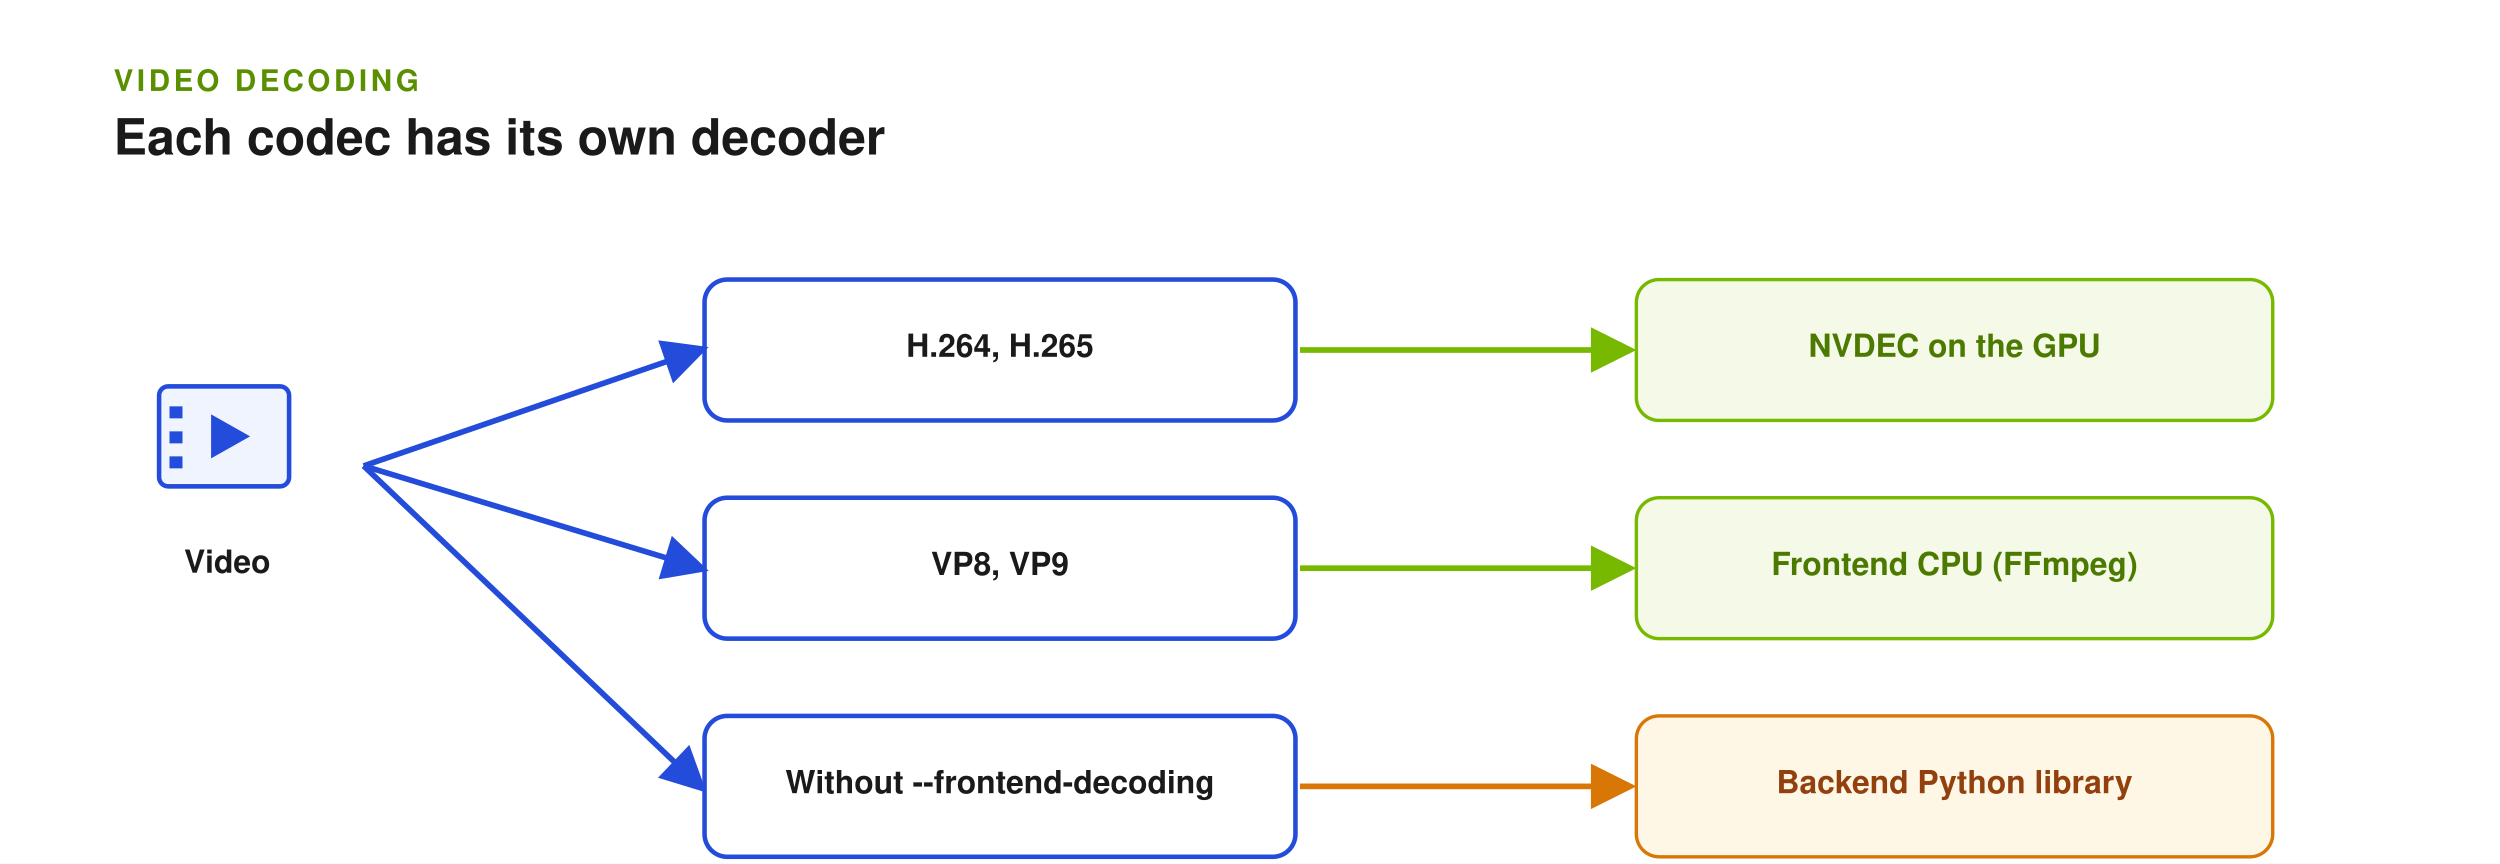
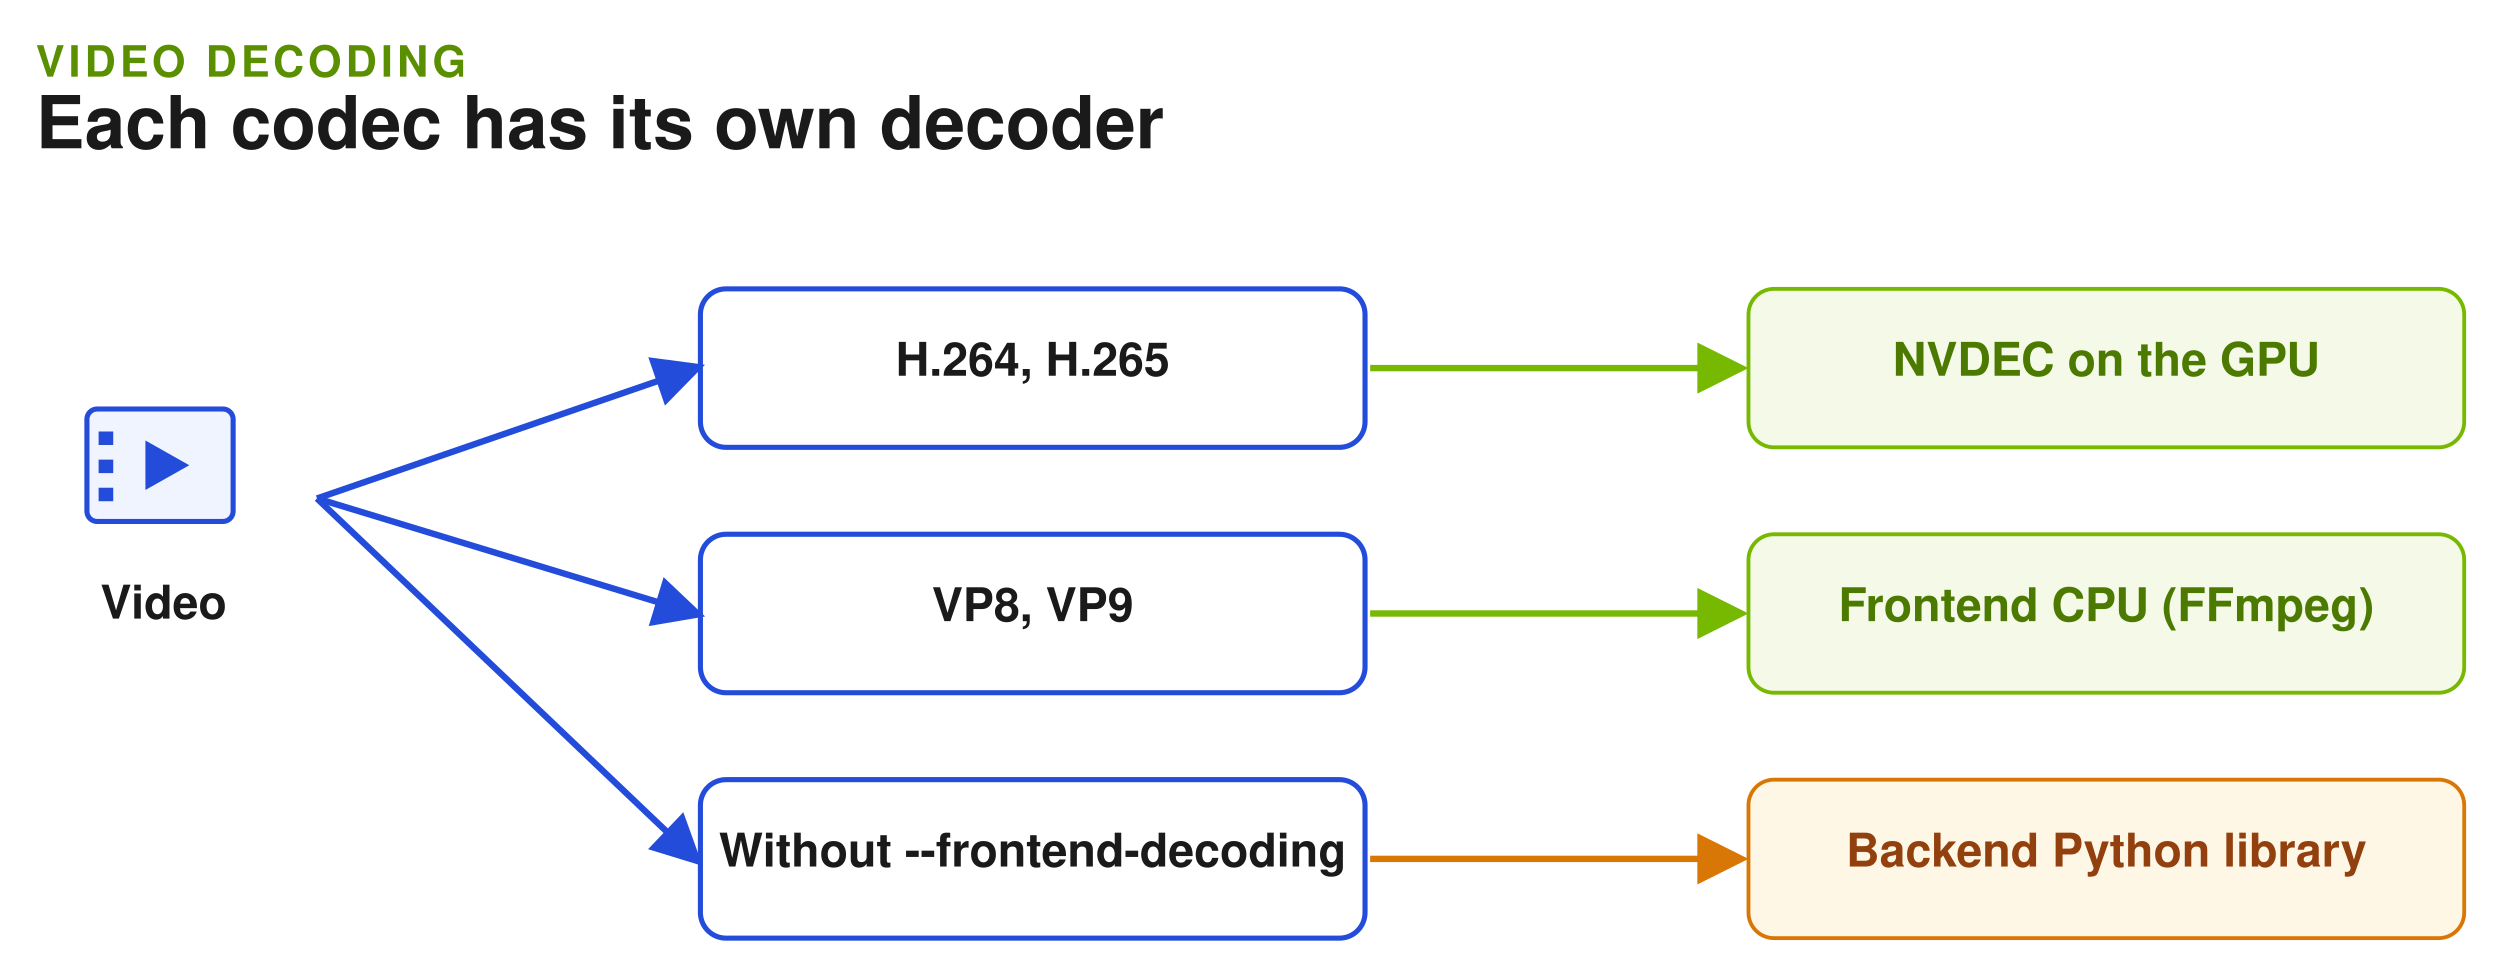
- <svg xmlns="http://www.w3.org/2000/svg" width="1100" height="380" viewBox="0 0 1100 380" role="img" aria-labelledby="title desc" font-family="Helvetica, Arial, sans-serif">
+ <svg xmlns="http://www.w3.org/2000/svg" width="978" height="381" viewBox="36 10 978 381" role="img" aria-labelledby="title desc" font-family="Helvetica, Arial, sans-serif">
  <defs>
    <marker id="arrow" viewBox="0 0 10 10" refX="8" refY="5" markerWidth="8" markerHeight="8" orient="auto">
      <path d="M0,0 L10,5 L0,10 z" fill="#234CDA" />
    </marker>
    <marker id="arrow-green" viewBox="0 0 10 10" refX="8" refY="5" markerWidth="8" markerHeight="8" orient="auto">
      <path d="M0,0 L10,5 L0,10 z" fill="#76B900" />
    </marker>
    <marker id="arrow-gray" viewBox="0 0 10 10" refX="8" refY="5" markerWidth="8" markerHeight="8" orient="auto">
      <path d="M0,0 L10,5 L0,10 z" fill="#9CA3AF" />
    </marker>
    <marker id="arrow-amber" viewBox="0 0 10 10" refX="8" refY="5" markerWidth="8" markerHeight="8" orient="auto">
      <path d="M0,0 L10,5 L0,10 z" fill="#D97706" />
    </marker>
    <marker id="arrow-green-start" viewBox="0 0 10 10" refX="8" refY="5" markerWidth="8" markerHeight="8" orient="auto-start-reverse">
      <path d="M0,0 L10,5 L0,10 z" fill="#76B900" />
    </marker>
  </defs>
-   <rect width="1100" height="380" fill="#FFFFFF" />
-   <text x="50" y="40" font-size="13" font-weight="700" letter-spacing="1.6" fill="#5A8F00">VIDEO DECODING</text>
-   <text x="50" y="68" font-size="22" font-weight="700" fill="#1A1A1A">Each codec has its own decoder</text>
+   <rect x="36" y="10" width="978" height="381" fill="#FFFFFF" />
+   <text x="50" y="40" font-size="16.9" font-weight="700" letter-spacing="1.6" fill="#5A8F00">VIDEO DECODING</text>
+   <text x="50" y="68" font-size="28.6" font-weight="700" fill="#1A1A1A">Each codec has its own decoder</text>
  <rect x="70" y="170" width="57.2" height="44" rx="4" fill="#F0F4FF" stroke="#234CDA" stroke-width="2" />
  <polygon points="92.88,182.32 92.88,201.68 110.04,192.0" fill="#234CDA" />
  <rect x="74.576" y="178.8" width="5.72" height="5.28" fill="#234CDA" />
  <rect x="74.576" y="189.8" width="5.72" height="5.28" fill="#234CDA" />
  <rect x="74.576" y="200.8" width="5.72" height="5.28" fill="#234CDA" />
-   <text x="100" y="252" font-size="14" font-weight="700" fill="#1A1A1A" text-anchor="middle">Video</text>
+   <text x="100" y="252" font-size="18.2" font-weight="700" fill="#1A1A1A" text-anchor="middle">Video</text>
  <rect x="310.0" y="123.0" width="260" height="62" rx="10" fill="#FFFFFF" stroke="#234CDA" stroke-width="2" />
-   <text x="440" y="157.0" font-size="14" font-weight="700" fill="#1A1A1A" text-anchor="middle">H.264, H.265</text>
+   <text x="440" y="157.0" font-size="18.2" font-weight="700" fill="#1A1A1A" text-anchor="middle">H.264, H.265</text>
  <rect x="720.0" y="123.0" width="280" height="62" rx="10" fill="#F4F9E8" stroke="#76B900" stroke-width="1.5" />
-   <text x="860" y="157.0" font-size="14" font-weight="700" fill="#4C7A00" text-anchor="middle">NVDEC on the GPU</text>
+   <text x="860" y="157.0" font-size="18.2" font-weight="700" fill="#4C7A00" text-anchor="middle">NVDEC on the GPU</text>
  <line x1="572" y1="154" x2="716" y2="154" stroke="#76B900" stroke-width="2.5" marker-end="url(#arrow-green)" />
  <line x1="160" y1="205" x2="308" y2="154" stroke="#234CDA" stroke-width="2.5" marker-end="url(#arrow)" />
  <rect x="310.0" y="219.0" width="260" height="62" rx="10" fill="#FFFFFF" stroke="#234CDA" stroke-width="2" />
-   <text x="440" y="253.0" font-size="14" font-weight="700" fill="#1A1A1A" text-anchor="middle">VP8, VP9</text>
+   <text x="440" y="253.0" font-size="18.2" font-weight="700" fill="#1A1A1A" text-anchor="middle">VP8, VP9</text>
  <rect x="720.0" y="219.0" width="280" height="62" rx="10" fill="#F4F9E8" stroke="#76B900" stroke-width="1.5" />
-   <text x="860" y="253.0" font-size="14" font-weight="700" fill="#4C7A00" text-anchor="middle">Frontend CPU (FFmpeg)</text>
+   <text x="860" y="253.0" font-size="18.2" font-weight="700" fill="#4C7A00" text-anchor="middle">Frontend CPU (FFmpeg)</text>
  <line x1="572" y1="250" x2="716" y2="250" stroke="#76B900" stroke-width="2.5" marker-end="url(#arrow-green)" />
  <line x1="160" y1="205" x2="308" y2="250" stroke="#234CDA" stroke-width="2.5" marker-end="url(#arrow)" />
  <rect x="310.0" y="315.0" width="260" height="62" rx="10" fill="#FFFFFF" stroke="#234CDA" stroke-width="2" />
-   <text x="440" y="349.0" font-size="14" font-weight="700" fill="#1A1A1A" text-anchor="middle">Without --frontend-decoding</text>
+   <text x="440" y="349.0" font-size="18.2" font-weight="700" fill="#1A1A1A" text-anchor="middle">Without --frontend-decoding</text>
  <rect x="720.0" y="315.0" width="280" height="62" rx="10" fill="#FFF7E6" stroke="#D97706" stroke-width="1.5" />
-   <text x="860" y="349.0" font-size="14" font-weight="700" fill="#92400E" text-anchor="middle">Backend Python library</text>
+   <text x="860" y="349.0" font-size="18.2" font-weight="700" fill="#92400E" text-anchor="middle">Backend Python library</text>
  <line x1="572" y1="346" x2="716" y2="346" stroke="#D97706" stroke-width="2.5" marker-end="url(#arrow-amber)" />
  <line x1="160" y1="205" x2="308" y2="346" stroke="#234CDA" stroke-width="2.5" marker-end="url(#arrow)" />
</svg>
